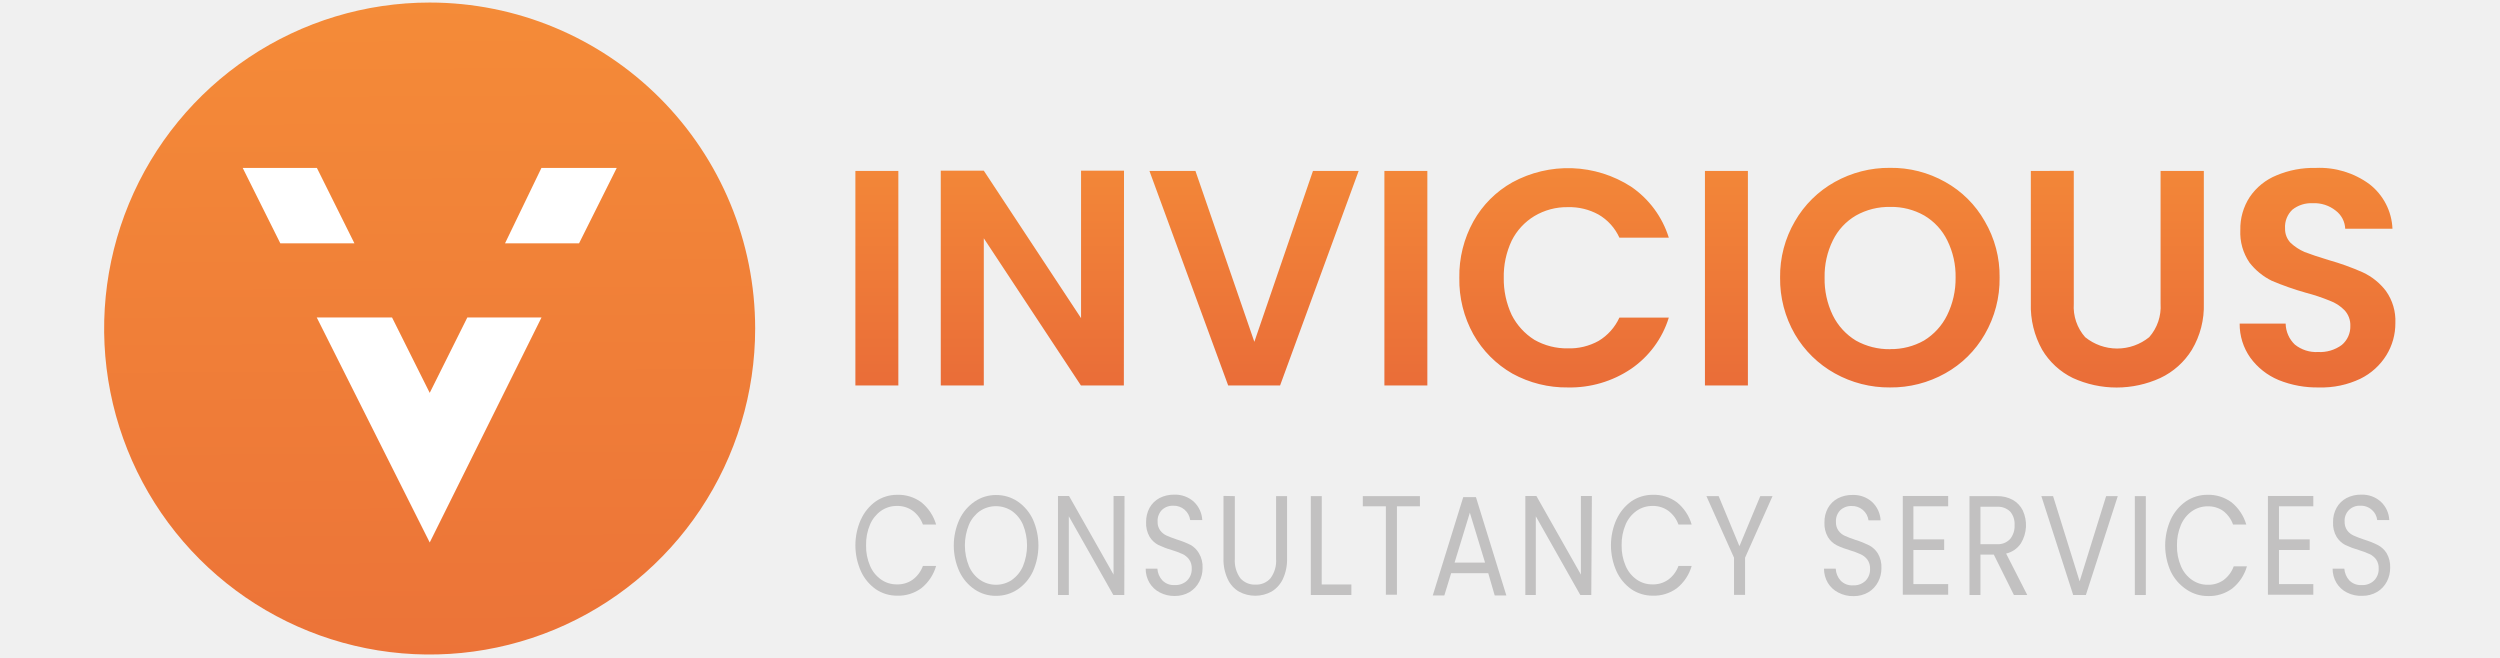
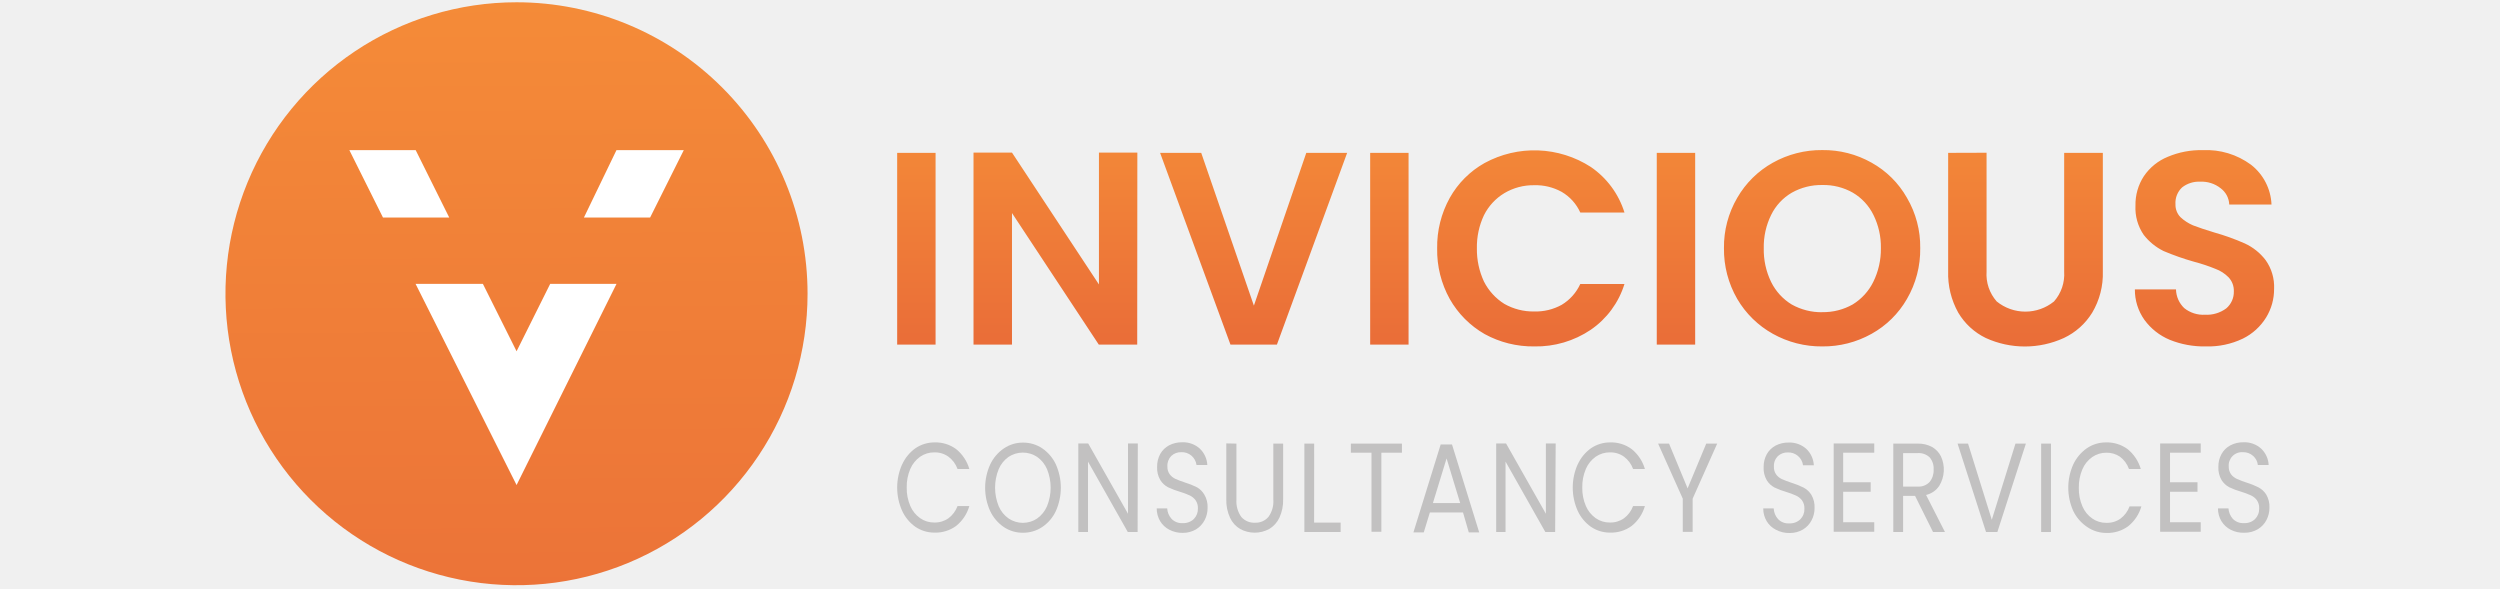
- <svg xmlns="http://www.w3.org/2000/svg" width="190" height="50" viewBox="0 0 277 79" fill="none">
+ <svg xmlns="http://www.w3.org/2000/svg" width="170" height="40" viewBox="0 0 277 79" fill="none">
  <path d="M79.08 39.442C79.082 47.184 76.791 54.754 72.496 61.192C68.202 67.631 62.097 72.65 54.955 75.614C47.812 78.577 39.952 79.353 32.369 77.843C24.785 76.333 17.82 72.605 12.353 67.13C6.886 61.655 3.163 54.679 1.655 47.085C0.147 39.491 0.922 31.619 3.881 24.466C6.841 17.313 11.852 11.2 18.282 6.899C24.711 2.599 32.269 0.304 40.001 0.306C50.365 0.308 60.303 4.432 67.632 11.771C74.96 19.11 79.078 29.063 79.08 39.442Z" fill="url(#paint0_linear_784_201)" />
  <path d="M22.06 29.218L17.544 20.164H26.452L30.959 29.218H22.06Z" fill="white" />
  <path d="M40.001 65.142L26.434 38.121H35.476L40.001 47.176L44.517 38.121H53.425L40.001 65.142Z" fill="white" />
  <path d="M49.043 29.218L53.416 20.164H62.458L57.933 29.218H49.043Z" fill="white" />
  <path d="M91.783 62.377C92.175 61.507 92.79 60.756 93.565 60.2C94.321 59.685 95.216 59.412 96.13 59.415C97.168 59.381 98.186 59.695 99.025 60.307C99.879 60.995 100.501 61.93 100.807 62.983H99.221C98.985 62.325 98.56 61.752 98.001 61.333C97.448 60.939 96.782 60.736 96.103 60.753C95.427 60.747 94.764 60.949 94.206 61.333C93.621 61.747 93.162 62.315 92.879 62.975C92.543 63.764 92.379 64.615 92.398 65.472C92.379 66.324 92.543 67.17 92.879 67.952C93.159 68.613 93.619 69.182 94.206 69.594C94.762 69.982 95.426 70.185 96.103 70.174C96.781 70.194 97.447 69.994 98.001 69.603C98.559 69.187 98.983 68.616 99.221 67.961H100.807C100.506 69.018 99.883 69.954 99.025 70.638C98.187 71.25 97.168 71.564 96.13 71.53C95.216 71.536 94.322 71.266 93.565 70.754C92.791 70.207 92.177 69.466 91.783 68.604C91.343 67.622 91.115 66.558 91.115 65.481C91.115 64.405 91.343 63.341 91.783 62.359V62.377Z" fill="#C2C1C1" />
  <path d="M105.448 70.789C104.65 70.249 104.013 69.503 103.604 68.63C103.159 67.65 102.929 66.585 102.929 65.508C102.929 64.431 103.159 63.366 103.604 62.386C104.012 61.51 104.649 60.761 105.448 60.218C106.205 59.705 107.1 59.434 108.013 59.442C108.936 59.433 109.84 59.703 110.606 60.218C111.397 60.761 112.027 61.506 112.432 62.377C112.868 63.36 113.094 64.424 113.094 65.499C113.094 66.575 112.868 67.639 112.432 68.621C112.029 69.491 111.398 70.234 110.606 70.771C109.84 71.286 108.936 71.557 108.013 71.547C107.101 71.561 106.207 71.296 105.448 70.789ZM109.902 69.638C110.492 69.224 110.955 68.652 111.238 67.988C111.891 66.39 111.891 64.599 111.238 63.001C110.955 62.342 110.496 61.774 109.911 61.36C109.342 60.982 108.674 60.781 107.991 60.781C107.308 60.781 106.641 60.982 106.072 61.36C105.49 61.775 105.033 62.343 104.753 63.001C104.1 64.599 104.1 66.39 104.753 67.988C105.034 68.654 105.497 69.226 106.089 69.638C106.655 70.017 107.32 70.219 108 70.219C108.68 70.219 109.345 70.017 109.911 69.638H109.902Z" fill="#C2C1C1" />
  <path d="M123.406 71.449H122.088L116.743 61.993V71.449H115.443V59.558H116.77L122.115 68.996V59.558H123.433L123.406 71.449Z" fill="#C2C1C1" />
  <path d="M127.673 71.146C127.162 70.885 126.733 70.487 126.435 69.995C126.129 69.477 125.969 68.885 125.972 68.282H127.379C127.409 68.803 127.617 69.297 127.967 69.683C128.161 69.882 128.397 70.037 128.657 70.135C128.917 70.234 129.195 70.275 129.473 70.254C129.745 70.267 130.018 70.225 130.273 70.13C130.529 70.035 130.763 69.889 130.96 69.701C131.142 69.514 131.284 69.291 131.378 69.048C131.471 68.804 131.514 68.543 131.504 68.282C131.524 67.885 131.411 67.493 131.183 67.167C130.974 66.89 130.698 66.669 130.381 66.525C129.963 66.334 129.531 66.173 129.09 66.043C128.539 65.886 128.003 65.683 127.486 65.437C127.063 65.212 126.707 64.88 126.453 64.473C126.139 63.933 125.991 63.313 126.025 62.689C126.015 62.089 126.159 61.496 126.444 60.967C126.721 60.476 127.132 60.074 127.629 59.808C128.179 59.525 128.792 59.384 129.41 59.397C130.267 59.368 131.102 59.668 131.744 60.236C132.359 60.813 132.726 61.606 132.769 62.448H131.317C131.253 61.958 131.008 61.51 130.63 61.191C130.253 60.873 129.77 60.707 129.277 60.727C129.029 60.718 128.781 60.758 128.549 60.845C128.317 60.932 128.104 61.065 127.923 61.235C127.744 61.42 127.606 61.639 127.517 61.881C127.428 62.122 127.39 62.379 127.406 62.636C127.386 63.015 127.496 63.389 127.718 63.697C127.918 63.964 128.181 64.175 128.484 64.313C128.796 64.456 129.223 64.616 129.776 64.803C130.33 64.972 130.869 65.187 131.388 65.446C131.793 65.683 132.131 66.021 132.368 66.427C132.686 66.965 132.838 67.586 132.804 68.211C132.81 68.779 132.676 69.34 132.412 69.844C132.15 70.36 131.749 70.792 131.254 71.093C130.714 71.409 130.098 71.573 129.473 71.565C128.847 71.578 128.229 71.434 127.673 71.146Z" fill="#C2C1C1" />
  <path d="M136.679 59.576V67.087C136.617 67.922 136.851 68.753 137.338 69.433C137.568 69.692 137.854 69.895 138.173 70.028C138.492 70.161 138.837 70.22 139.182 70.2C139.518 70.214 139.852 70.152 140.16 70.019C140.469 69.887 140.743 69.686 140.964 69.433C141.461 68.757 141.699 67.924 141.632 67.087V59.576H142.951V67.043C142.977 67.903 142.804 68.758 142.443 69.54C142.146 70.168 141.668 70.694 141.071 71.048C140.474 71.37 139.807 71.538 139.129 71.538C138.451 71.538 137.784 71.37 137.187 71.048C136.589 70.698 136.113 70.171 135.824 69.54C135.463 68.758 135.289 67.903 135.316 67.043V59.549L136.679 59.576Z" fill="#C2C1C1" />
  <path d="M147.111 70.183H150.674V71.449H145.801V59.576H147.119L147.111 70.183Z" fill="#C2C1C1" />
  <path d="M158.905 59.576V60.798H156.143V71.414H154.816V60.798H152.046V59.576H158.905Z" fill="#C2C1C1" />
  <path d="M167.109 68.827H162.655L161.835 71.503H160.446L164.107 59.692H165.63L169.283 71.503H167.884L167.109 68.827ZM166.726 67.56L164.9 61.565L163.065 67.56H166.726Z" fill="#C2C1C1" />
  <path d="M179.482 71.449H178.164L172.819 61.993V71.449H171.563V59.558H172.89L178.235 68.996V59.558H179.553L179.482 71.449Z" fill="#C2C1C1" />
  <path d="M182.511 62.377C182.903 61.507 183.517 60.756 184.292 60.2C185.049 59.685 185.943 59.412 186.858 59.415C187.895 59.381 188.914 59.695 189.753 60.307C190.607 60.995 191.229 61.93 191.535 62.983H189.949C189.712 62.325 189.288 61.752 188.729 61.333C188.175 60.939 187.51 60.736 186.831 60.753C186.154 60.747 185.492 60.949 184.934 61.333C184.349 61.747 183.889 62.315 183.607 62.975C183.271 63.764 183.107 64.615 183.125 65.472C183.106 66.324 183.27 67.17 183.607 67.952C183.887 68.613 184.347 69.182 184.934 69.594C185.49 69.982 186.154 70.185 186.831 70.174C187.509 70.194 188.175 69.994 188.729 69.603C189.287 69.187 189.711 68.616 189.949 67.961H191.535C191.234 69.018 190.611 69.954 189.753 70.638C188.914 71.25 187.895 71.564 186.858 71.53C185.944 71.536 185.05 71.266 184.292 70.754C183.519 70.207 182.904 69.466 182.511 68.604C182.07 67.622 181.843 66.558 181.843 65.481C181.843 64.405 182.07 63.341 182.511 62.359V62.377Z" fill="#C2C1C1" />
  <path d="M201.244 59.576L197.948 66.971V71.431H196.621V66.971L193.307 59.576H194.777L197.271 65.588L199.774 59.576H201.244Z" fill="#C2C1C1" />
  <path d="M209.128 71.146C208.616 70.885 208.187 70.487 207.89 69.995C207.583 69.477 207.423 68.885 207.426 68.282H208.834C208.856 68.815 209.064 69.324 209.422 69.719C209.616 69.918 209.851 70.073 210.111 70.171C210.371 70.27 210.65 70.31 210.927 70.29C211.2 70.303 211.472 70.261 211.728 70.166C211.984 70.071 212.217 69.925 212.415 69.737C212.597 69.549 212.739 69.327 212.832 69.083C212.925 68.839 212.968 68.579 212.958 68.318C212.978 67.921 212.866 67.529 212.638 67.203C212.428 66.925 212.152 66.705 211.836 66.561C211.417 66.37 210.986 66.209 210.544 66.079C209.994 65.922 209.457 65.719 208.941 65.472C208.518 65.248 208.161 64.916 207.907 64.509C207.594 63.969 207.445 63.349 207.48 62.725C207.469 62.124 207.613 61.531 207.899 61.003C208.175 60.512 208.586 60.109 209.083 59.843C209.634 59.56 210.246 59.419 210.865 59.433C211.721 59.403 212.557 59.703 213.199 60.272C213.814 60.848 214.181 61.642 214.223 62.484H212.771C212.707 61.994 212.462 61.545 212.085 61.227C211.707 60.908 211.225 60.742 210.731 60.762C210.483 60.753 210.236 60.794 210.003 60.881C209.771 60.968 209.558 61.101 209.377 61.271C209.199 61.455 209.06 61.675 208.971 61.916C208.882 62.158 208.845 62.415 208.861 62.671C208.841 63.05 208.951 63.425 209.172 63.733C209.372 63.999 209.635 64.211 209.938 64.348C210.25 64.491 210.678 64.652 211.23 64.839C211.784 65.008 212.324 65.223 212.842 65.481C213.268 65.705 213.628 66.037 213.885 66.445C214.203 66.983 214.355 67.604 214.321 68.229C214.327 68.797 214.192 69.358 213.929 69.861C213.667 70.377 213.266 70.81 212.771 71.11C212.231 71.427 211.615 71.59 210.99 71.583C210.342 71.601 209.7 71.45 209.128 71.146Z" fill="#C2C1C1" />
  <path d="M218.161 60.798V64.768H221.857V66.043H218.161V70.138H222.338V71.414H216.887V59.558H222.338V60.798H218.161Z" fill="#C2C1C1" />
  <path d="M230.231 71.449L227.817 66.596H226.213V71.449H224.895V59.576H228.164C228.84 59.555 229.51 59.712 230.106 60.031C230.614 60.323 231.026 60.757 231.291 61.28C231.581 61.906 231.714 62.593 231.677 63.282C231.639 63.971 231.433 64.641 231.077 65.232C230.666 65.86 230.027 66.304 229.295 66.472L231.834 71.449H230.231ZM226.213 65.347H228.164C228.462 65.371 228.762 65.326 229.041 65.218C229.32 65.11 229.571 64.941 229.777 64.723C230.152 64.255 230.343 63.664 230.311 63.064C230.352 62.472 230.164 61.887 229.785 61.431C229.571 61.227 229.315 61.069 229.036 60.969C228.757 60.869 228.46 60.829 228.164 60.852H226.213V65.347Z" fill="#C2C1C1" />
  <path d="M242.702 59.576L238.872 71.449H237.348L233.527 59.576H234.934L238.123 69.808L241.303 59.576H242.702Z" fill="#C2C1C1" />
  <path d="M246.069 59.576V71.449H244.751V59.576H246.069Z" fill="#C2C1C1" />
  <path d="M249.062 62.377C249.47 61.504 250.1 60.753 250.888 60.2C251.645 59.685 252.539 59.412 253.454 59.415C254.491 59.383 255.51 59.697 256.349 60.307C257.203 60.995 257.825 61.93 258.131 62.983H256.545C256.311 62.327 255.89 61.753 255.333 61.333C254.797 60.971 254.163 60.785 253.516 60.798C252.839 60.791 252.177 60.994 251.619 61.378C251.031 61.789 250.572 62.358 250.292 63.019C249.956 63.808 249.792 64.66 249.811 65.517C249.791 66.369 249.956 67.214 250.292 67.997C250.569 68.659 251.029 69.229 251.619 69.638C252.175 70.027 252.839 70.229 253.516 70.218C254.194 70.239 254.86 70.039 255.414 69.647C255.968 69.23 256.39 68.659 256.625 68.006H258.211C257.911 69.063 257.288 69.999 256.429 70.682C255.59 71.293 254.571 71.607 253.534 71.574C252.62 71.581 251.726 71.31 250.969 70.798C250.148 70.259 249.489 69.507 249.062 68.621C248.622 67.64 248.394 66.576 248.394 65.499C248.394 64.423 248.622 63.359 249.062 62.377Z" fill="#C2C1C1" />
  <path d="M262.059 60.798V64.768H265.747V66.043H262.059V70.138H266.183V71.414H260.732V59.558H266.183V60.798H262.059Z" fill="#C2C1C1" />
  <path d="M270.21 71.146C269.696 70.886 269.264 70.487 268.963 69.995C268.656 69.477 268.496 68.885 268.499 68.282H269.907C269.944 68.801 270.151 69.293 270.495 69.683C270.69 69.881 270.925 70.035 271.185 70.134C271.445 70.232 271.723 70.273 272 70.254C272.273 70.269 272.546 70.228 272.802 70.133C273.058 70.037 273.291 69.891 273.488 69.701C273.67 69.514 273.812 69.291 273.905 69.047C273.999 68.804 274.041 68.543 274.031 68.282C274.054 67.886 273.944 67.494 273.72 67.167C273.51 66.89 273.234 66.669 272.918 66.525C272.499 66.336 272.067 66.175 271.626 66.043C271.073 65.886 270.534 65.683 270.014 65.437C269.592 65.21 269.236 64.878 268.981 64.473C268.667 63.933 268.518 63.313 268.553 62.689C268.541 62.087 268.688 61.493 268.981 60.967C269.255 60.474 269.667 60.071 270.165 59.808C270.715 59.523 271.328 59.382 271.947 59.397C272.804 59.366 273.64 59.666 274.281 60.236C274.899 60.81 275.267 61.605 275.305 62.448H273.853C273.804 61.989 273.588 61.564 273.247 61.253C273.056 61.075 272.832 60.938 272.587 60.847C272.343 60.757 272.083 60.716 271.822 60.727C271.569 60.712 271.316 60.752 271.08 60.843C270.843 60.934 270.629 61.074 270.451 61.255C270.273 61.436 270.136 61.652 270.048 61.89C269.96 62.129 269.924 62.383 269.943 62.636C269.927 63.014 270.037 63.387 270.254 63.697C270.457 63.964 270.724 64.176 271.029 64.313C271.448 64.499 271.876 64.662 272.312 64.803C272.867 64.971 273.406 65.186 273.924 65.446C274.353 65.669 274.715 66.001 274.976 66.409C275.29 66.949 275.442 67.569 275.412 68.193C275.413 68.761 275.279 69.32 275.02 69.826C274.754 70.342 274.35 70.775 273.853 71.075C273.313 71.391 272.697 71.555 272.072 71.547C271.427 71.579 270.785 71.441 270.21 71.146Z" fill="#C2C1C1" />
  <path d="M96.273 20.529V46.284H91.115V20.529H96.273ZM123.353 46.284H118.195L106.535 28.612V46.284H101.368V20.494H106.535L118.213 38.202V20.494H123.371L123.353 46.284ZM151.547 20.529L142.113 46.284H135.878L126.426 20.529H131.949L139.022 41.047L146.059 20.529H151.547ZM159.796 20.529V46.284H154.638V20.529H159.796ZM163.635 33.367C163.594 30.994 164.178 28.653 165.327 26.578C166.424 24.614 168.043 22.993 170.004 21.894C172.208 20.693 174.694 20.107 177.201 20.198C179.709 20.29 182.146 21.054 184.257 22.412C186.415 23.884 188.013 26.044 188.791 28.54H182.858C182.332 27.377 181.457 26.408 180.355 25.766C179.227 25.145 177.954 24.837 176.667 24.874C175.255 24.852 173.864 25.222 172.65 25.945C171.481 26.651 170.536 27.675 169.924 28.897C169.267 30.291 168.941 31.817 168.971 33.358C168.948 34.897 169.274 36.422 169.924 37.818C170.545 39.044 171.487 40.077 172.65 40.806C173.873 41.502 175.26 41.857 176.667 41.832C177.954 41.87 179.227 41.562 180.355 40.94C181.453 40.281 182.325 39.304 182.858 38.139H188.791C188.018 40.645 186.42 42.815 184.257 44.294C182.019 45.801 179.372 46.58 176.676 46.525C174.349 46.556 172.054 45.984 170.013 44.865C168.057 43.746 166.438 42.119 165.327 40.155C164.176 38.081 163.592 35.739 163.635 33.367ZM198.287 20.529V46.284H193.129V20.529H198.287ZM215.355 46.525C213.033 46.547 210.746 45.962 208.718 44.83C206.734 43.725 205.082 42.108 203.935 40.146C202.737 38.074 202.122 35.716 202.153 33.322C202.123 30.951 202.739 28.616 203.935 26.569C205.073 24.591 206.726 22.96 208.718 21.85C210.746 20.717 213.033 20.133 215.355 20.155C217.674 20.124 219.961 20.709 221.982 21.85C223.969 22.954 225.613 24.587 226.73 26.569C227.93 28.614 228.546 30.95 228.512 33.322C228.547 35.717 227.931 38.076 226.73 40.146C225.603 42.112 223.962 43.731 221.982 44.83C219.958 45.964 217.674 46.548 215.355 46.525ZM215.355 41.922C216.785 41.948 218.197 41.591 219.443 40.887C220.63 40.16 221.588 39.111 222.205 37.863C222.899 36.454 223.25 34.901 223.229 33.331C223.258 31.786 222.916 30.256 222.232 28.87C221.623 27.625 220.663 26.586 219.47 25.882C218.225 25.174 216.812 24.816 215.381 24.847C213.939 24.817 212.515 25.174 211.257 25.882C210.059 26.583 209.095 27.622 208.487 28.87C207.806 30.257 207.466 31.786 207.498 33.331C207.464 34.901 207.803 36.458 208.487 37.871C209.105 39.123 210.065 40.172 211.257 40.896C212.508 41.595 213.922 41.952 215.355 41.931V41.922ZM237.42 20.512V36.471C237.371 37.197 237.466 37.926 237.7 38.615C237.934 39.304 238.302 39.939 238.783 40.485C239.871 41.369 241.23 41.851 242.631 41.851C244.032 41.851 245.391 41.369 246.479 40.485C246.96 39.939 247.327 39.304 247.561 38.615C247.795 37.926 247.891 37.197 247.842 36.471V20.529H253.035V36.426C253.1 38.384 252.603 40.319 251.601 42.002C250.692 43.477 249.373 44.655 247.806 45.392C246.159 46.144 244.37 46.534 242.56 46.534C240.749 46.534 238.96 46.144 237.313 45.392C235.779 44.647 234.497 43.468 233.625 42.002C232.672 40.302 232.201 38.374 232.262 36.426V20.529L237.42 20.512ZM266.878 46.525C265.213 46.56 263.559 46.257 262.015 45.633C260.66 45.068 259.486 44.143 258.621 42.956C257.773 41.761 257.325 40.328 257.338 38.862H262.861C262.87 39.333 262.972 39.798 263.162 40.23C263.351 40.662 263.624 41.052 263.965 41.377C264.755 42.011 265.752 42.329 266.762 42.27C267.779 42.325 268.784 42.026 269.604 41.422C269.937 41.142 270.201 40.79 270.379 40.393C270.556 39.996 270.642 39.564 270.629 39.129C270.654 38.437 270.404 37.764 269.934 37.256C269.434 36.743 268.825 36.349 268.152 36.105C267.218 35.725 266.26 35.406 265.284 35.151C263.892 34.759 262.526 34.279 261.195 33.715C260.151 33.202 259.237 32.457 258.523 31.538C257.737 30.389 257.349 29.013 257.418 27.622C257.386 26.21 257.783 24.822 258.558 23.643C259.35 22.483 260.465 21.583 261.765 21.056C263.255 20.428 264.861 20.124 266.477 20.164C268.787 20.057 271.064 20.746 272.927 22.117C273.749 22.754 274.422 23.563 274.899 24.488C275.376 25.412 275.646 26.43 275.688 27.47H270.014C269.997 27.045 269.886 26.629 269.689 26.253C269.492 25.876 269.213 25.549 268.874 25.293C268.092 24.669 267.11 24.352 266.112 24.401C265.236 24.356 264.373 24.628 263.68 25.168C263.374 25.455 263.136 25.806 262.982 26.197C262.828 26.587 262.762 27.006 262.79 27.425C262.779 27.743 262.832 28.06 262.946 28.357C263.059 28.654 263.23 28.926 263.449 29.156C263.945 29.62 264.517 29.994 265.141 30.262C265.827 30.53 266.789 30.851 268.018 31.226C269.415 31.618 270.781 32.11 272.107 32.697C273.204 33.203 274.161 33.968 274.895 34.928C275.699 36.053 276.1 37.417 276.036 38.799C276.043 40.153 275.673 41.481 274.967 42.635C274.211 43.861 273.124 44.848 271.831 45.481C270.286 46.216 268.588 46.574 266.878 46.525Z" fill="url(#paint1_linear_784_201)" />
  <defs>
    <linearGradient id="paint0_linear_784_201" x1="39.609" y1="-23.093" x2="40.458" y2="112.137" gradientUnits="userSpaceOnUse">
      <stop stop-color="#F79238" />
      <stop offset="1" stop-color="#E86938" />
    </linearGradient>
    <linearGradient id="paint1_linear_784_201" x1="183.553" y1="8.781" x2="183.553" y2="50.28" gradientUnits="userSpaceOnUse">
      <stop stop-color="#F79238" />
      <stop offset="1" stop-color="#E86938" />
    </linearGradient>
  </defs>
</svg>
